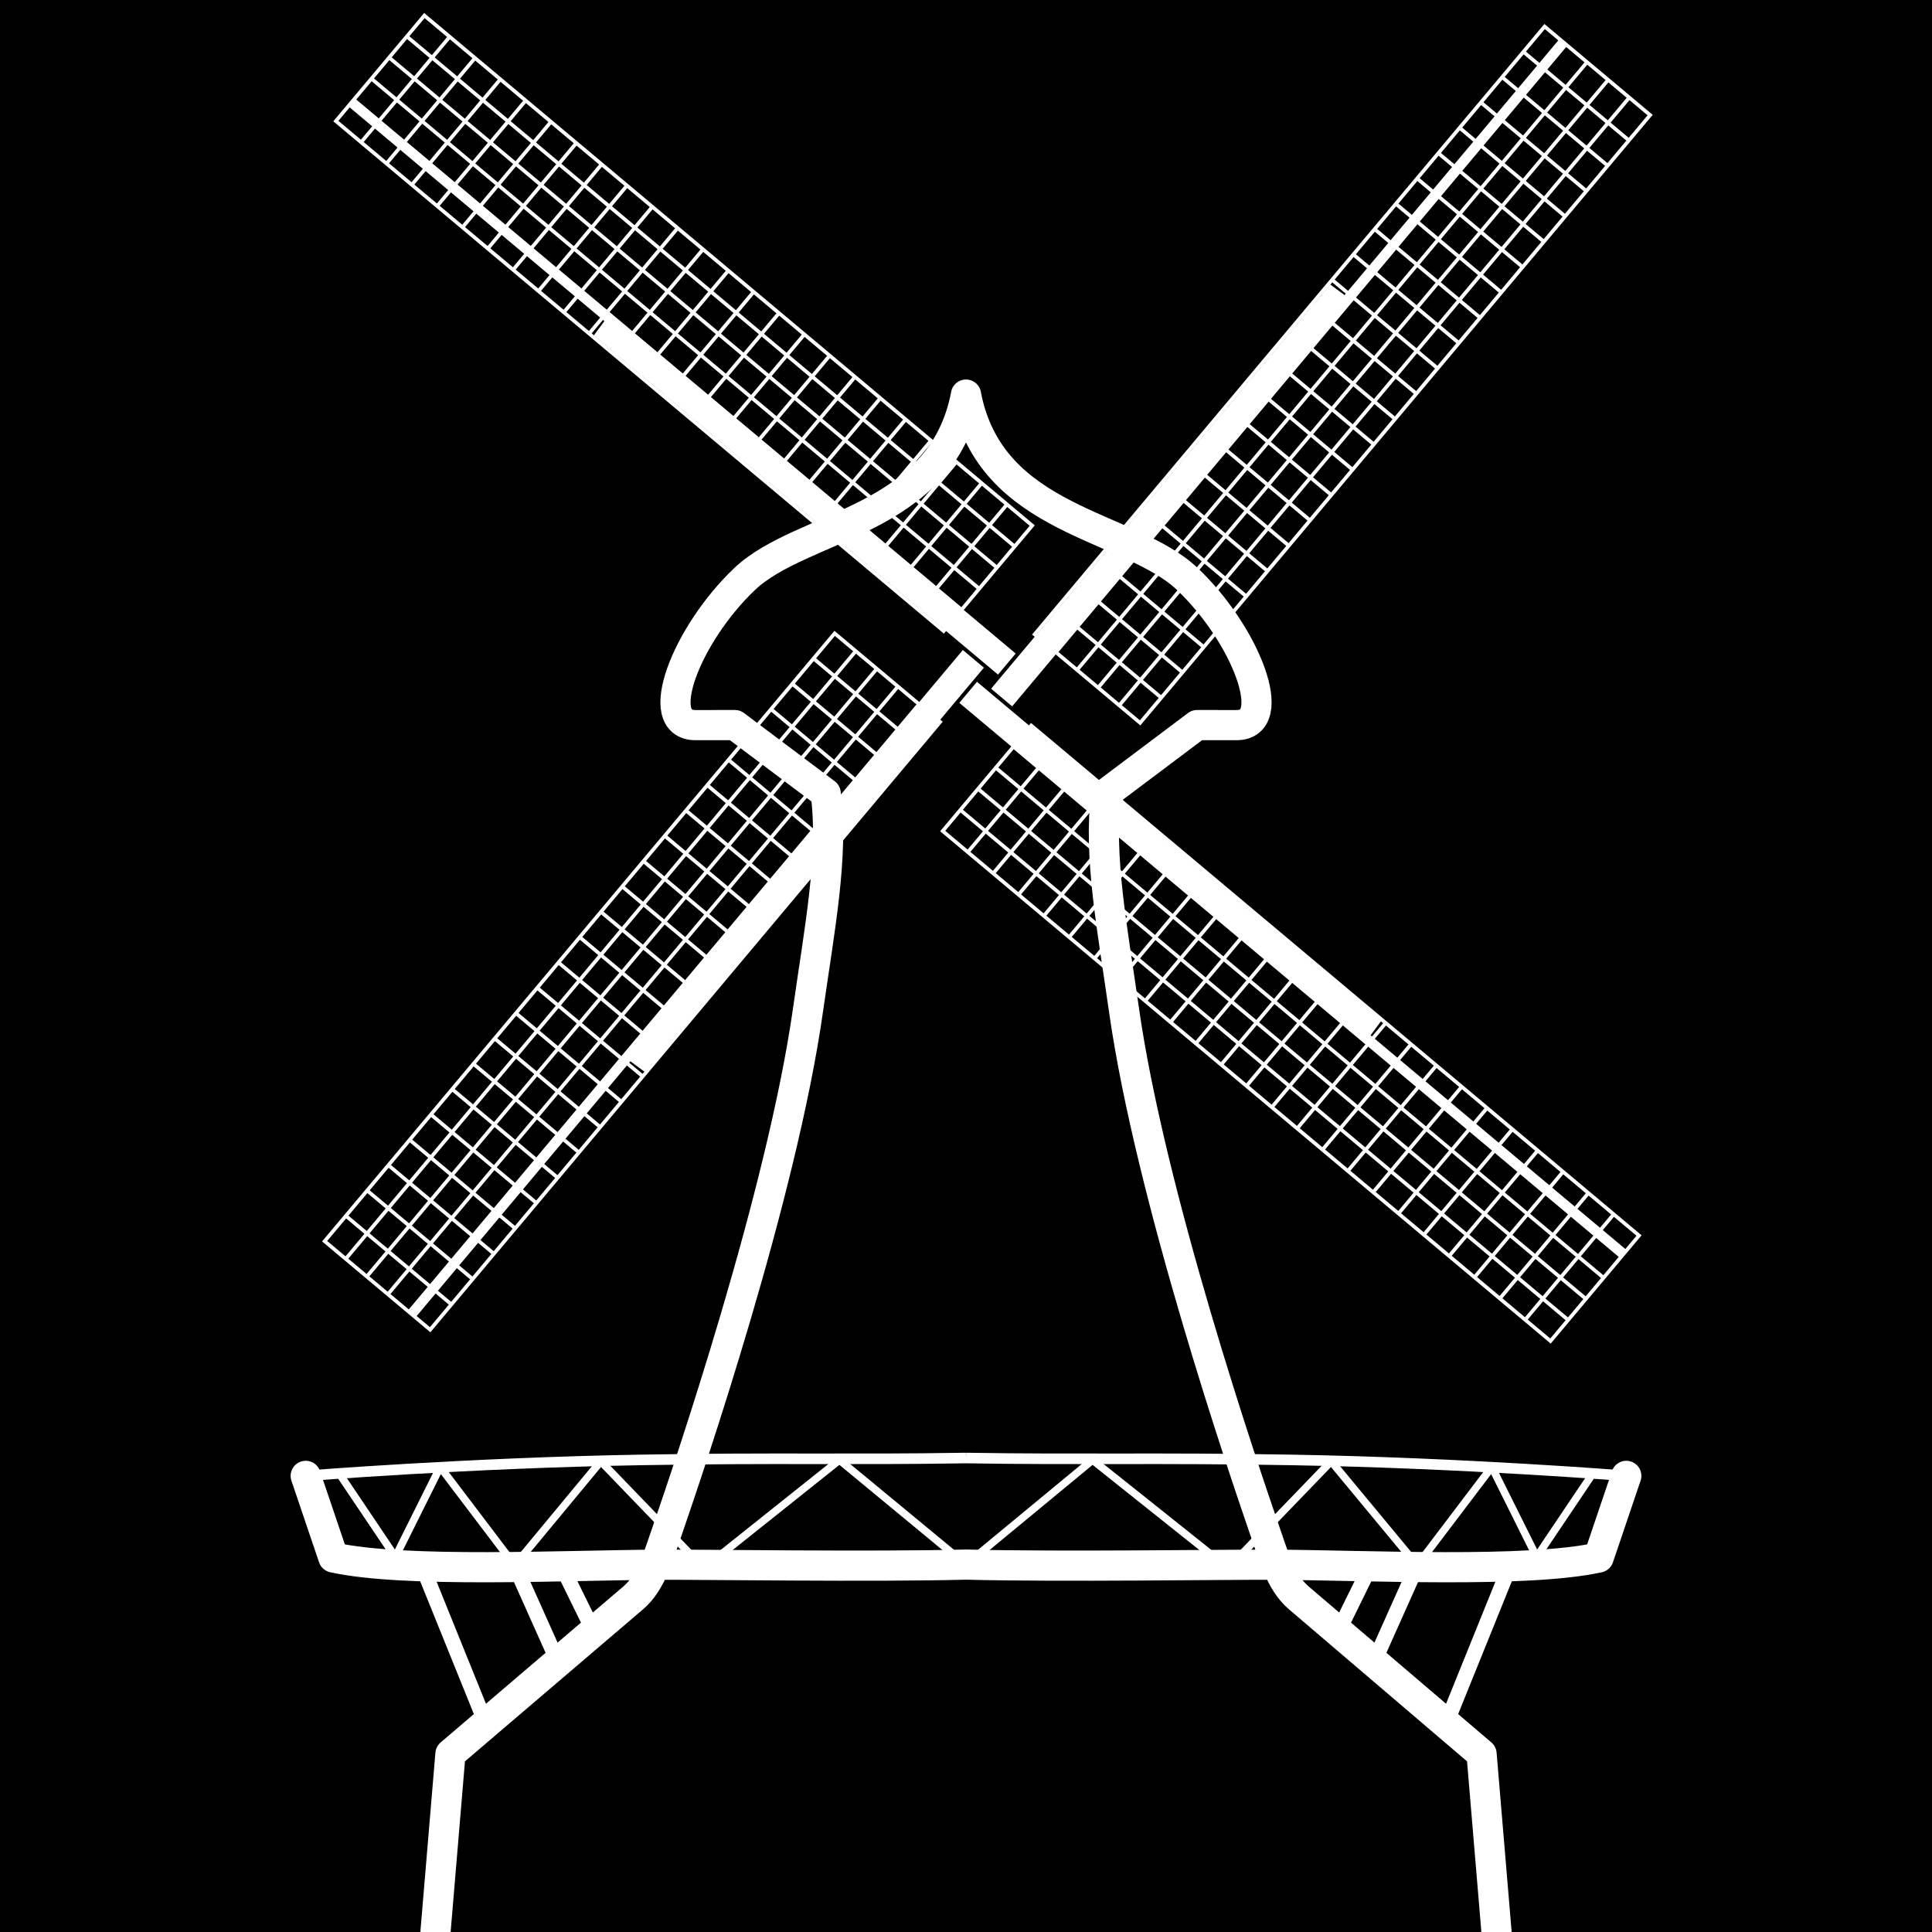
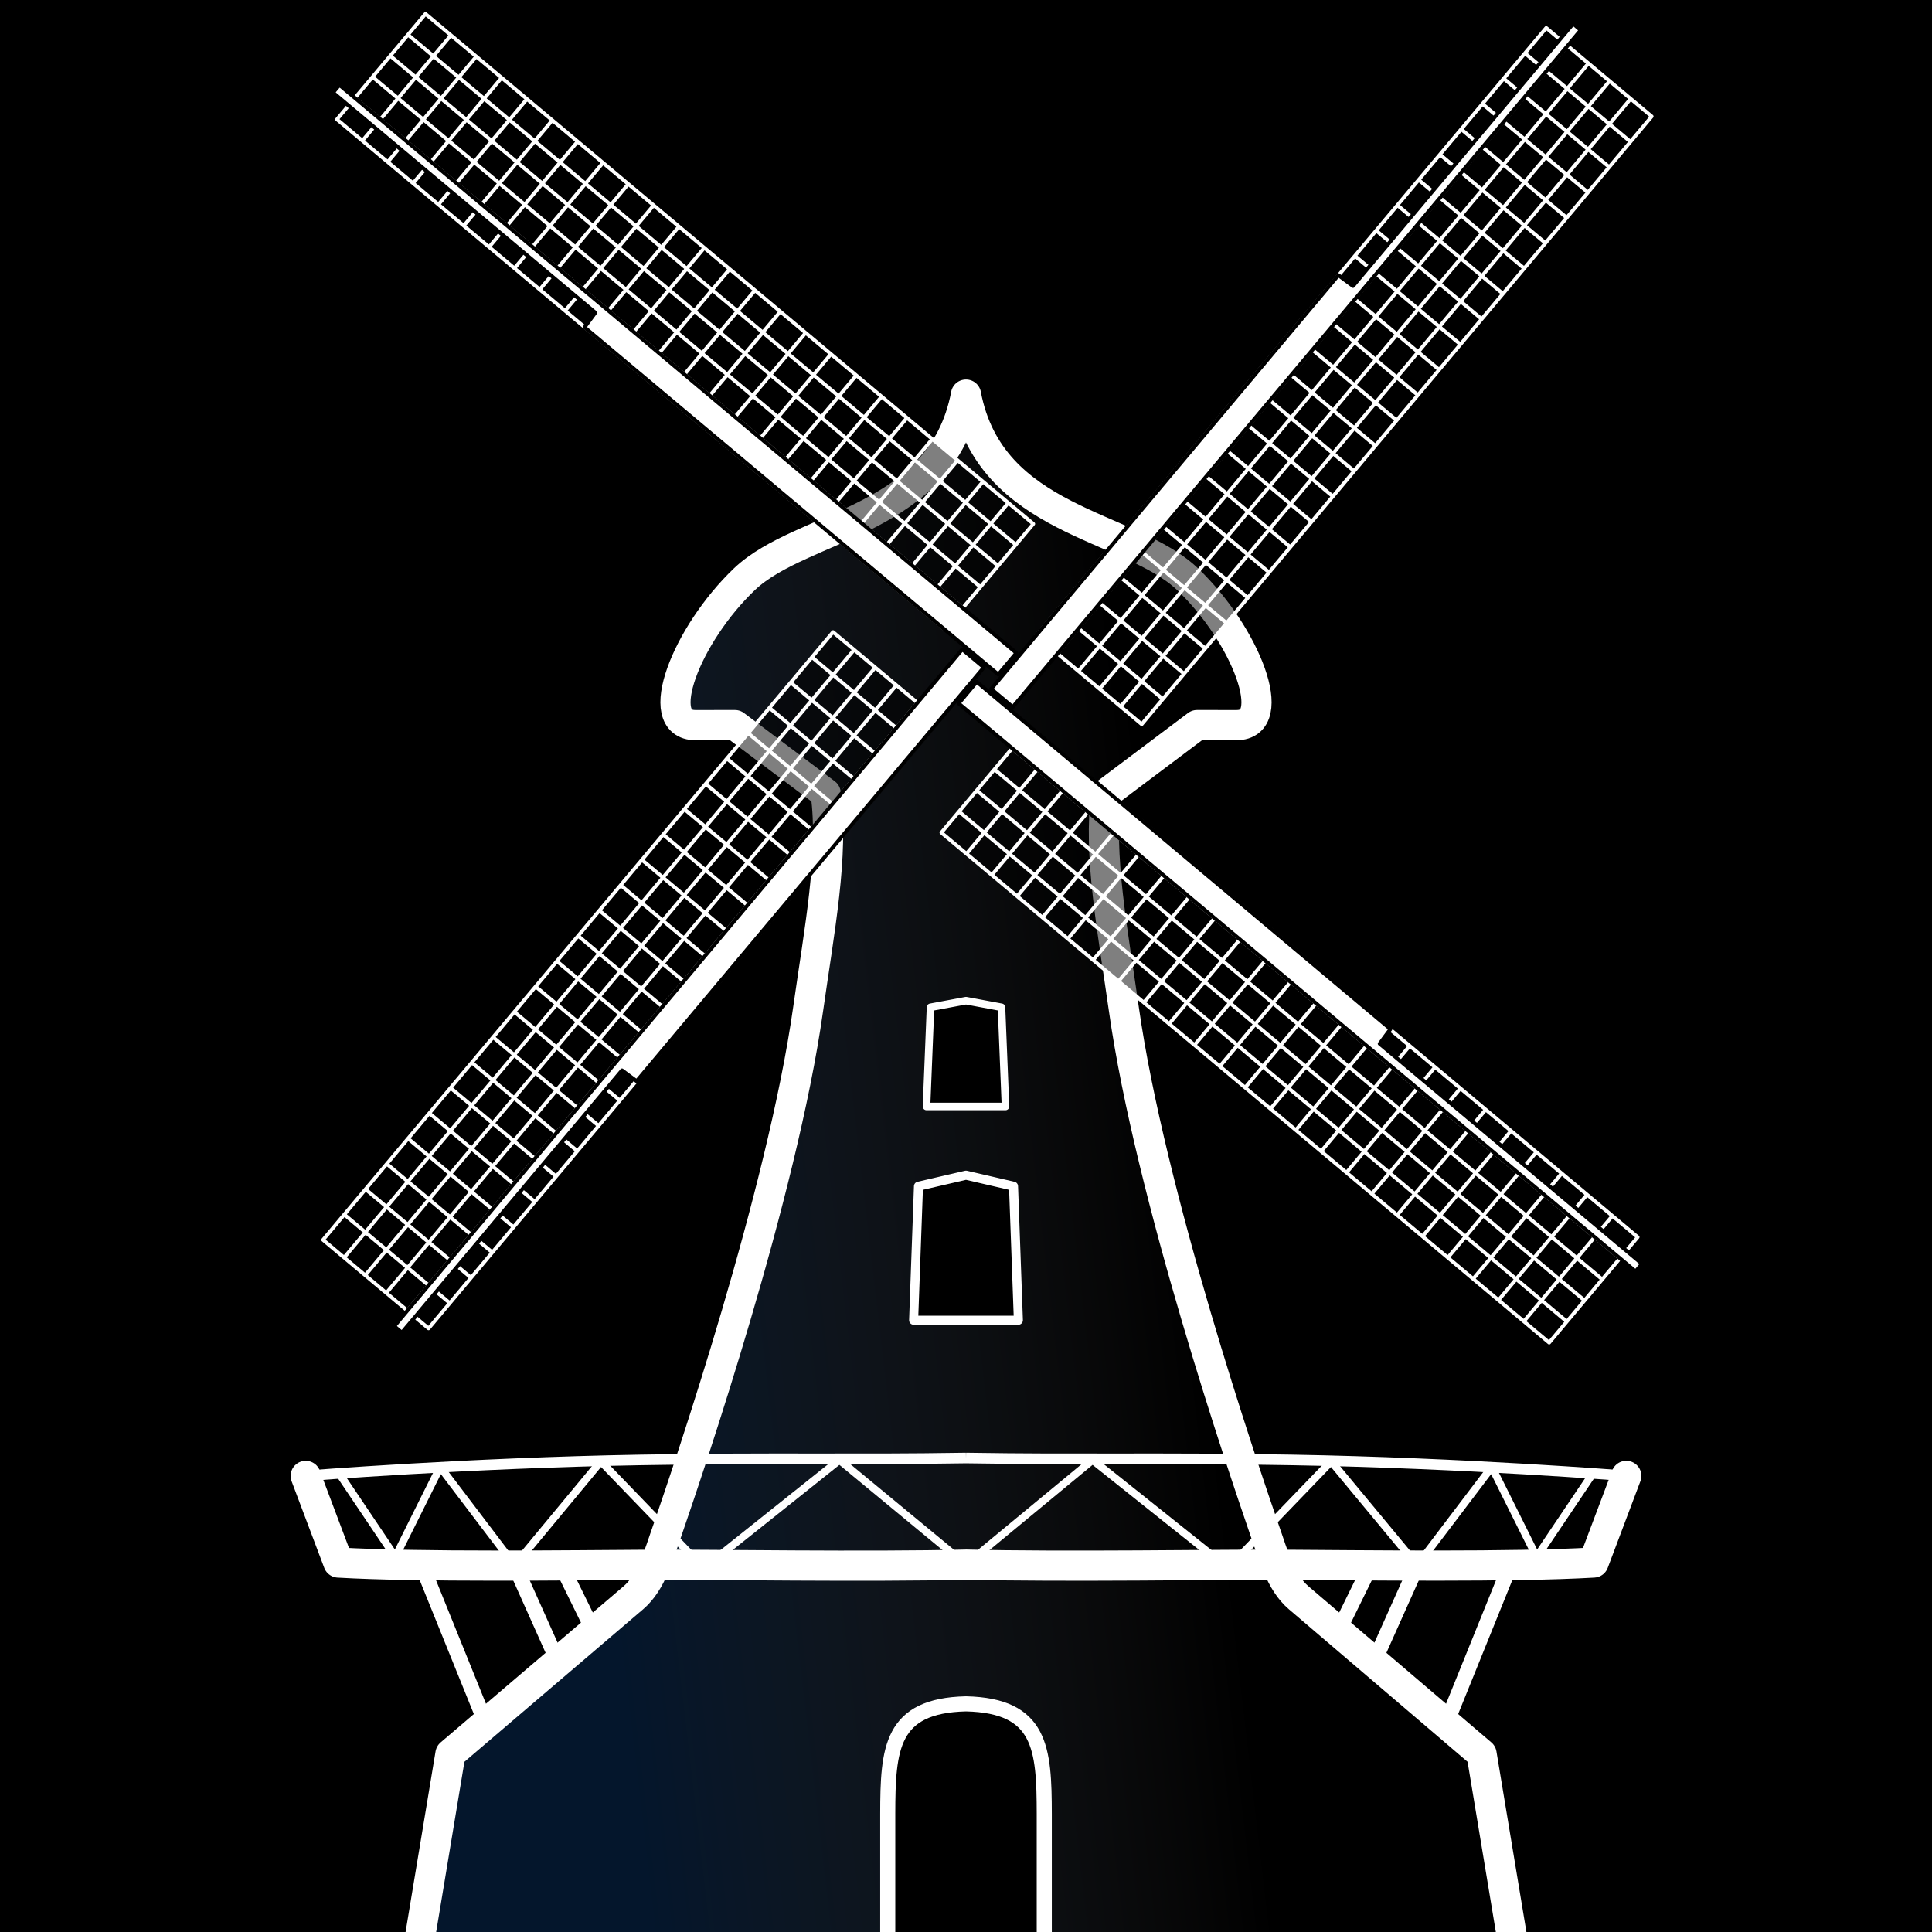
- <svg xmlns="http://www.w3.org/2000/svg" width="128" height="128" viewBox="64 64 128 128" version="1.1" id="svg8">
+ <svg xmlns="http://www.w3.org/2000/svg" xmlns:xlink="http://www.w3.org/1999/xlink" width="128" height="128" viewBox="64 64 128 128" version="1.1" id="svg8">
  <defs id="defs2">
-     </defs>
+     <marker style="overflow:visible;" id="Arrow1Lend" refX="0.0" refY="0.0" orient="auto">
+       <path transform="scale(0.8) rotate(180) translate(12.5,0)" style="fill-rule:evenodd;stroke:#ffffff;stroke-width:1pt;stroke-opacity:1;fill:#ffffff;fill-opacity:1" d="M 0.0,0.0 L 5.0,-5.0 L -12.5,0.0 L 5.0,5.0 L 0.0,0.0 z " id="path2056" />
+     </marker>
+     <marker style="overflow:visible" id="Arrow1Lstart" refX="0.0" refY="0.0" orient="auto">
+       <path transform="scale(0.8) translate(12.5,0)" style="fill-rule:evenodd;stroke:#000000;stroke-width:1.0pt" d="M 0.0,0.0 L 5.0,-5.0 L -12.5,0.0 L 5.0,5.0 L 0.0,0.0 z " id="path2053" />
+     </marker>
+     <linearGradient id="linearGradient1885">
+       <stop style="stop-color:#ffffff;stop-opacity:0" offset="0" id="stop1881" />
+       <stop style="stop-color:#000000;stop-opacity:0;" offset="1" id="stop1883" />
+     </linearGradient>
+     <linearGradient id="linearGradient1766">
+       <stop style="stop-color:#126fdc;stop-opacity:0.2" offset="0" id="stop1762" />
+       <stop style="stop-color:#fffbff;stop-opacity:0" offset="1" id="stop1764" />
+     </linearGradient>
+     <linearGradient xlink:href="#linearGradient1766" id="linearGradient1768" x1="99.233" y1="116.346" x2="140.279" y2="111.548" gradientUnits="userSpaceOnUse" />
+     <radialGradient xlink:href="#linearGradient1885" id="radialGradient1887" cx="128" cy="109.253" fx="128" fy="109.253" r="64" gradientUnits="userSpaceOnUse" gradientTransform="matrix(1.005604,0,0,1,-0.7172904,2.5999975e-7)" />
+   </defs>
  <g id="layer2">
-     <rect style="fill:#000000;stroke:#ffffff;stroke-width:0;stroke-linecap:butt;stroke-linejoin:bevel;stroke-miterlimit:4;stroke-dasharray:none;stroke-dashoffset:0" id="rect852" width="128" height="128" x="64" y="64" />
+     <rect style="opacity:1;fill:#000000;fill-opacity:1;stroke:#ffffff;stroke-width:0;stroke-linecap:butt;stroke-linejoin:bevel;stroke-miterlimit:4;stroke-dasharray:none;stroke-dashoffset:0" id="rect1985" width="128" height="128" x="64" y="64" />
+     <rect style="opacity:0;fill:url(#radialGradient1887);fill-opacity:1;stroke:#ffffff;stroke-width:0;stroke-linecap:butt;stroke-linejoin:bevel;stroke-miterlimit:4;stroke-dasharray:none;stroke-dashoffset:0" id="rect852" width="128" height="128" x="64" y="64" />
  </g>
  <g id="layer1">
-     <g id="g62" style="stroke:#ffffff">
-       <path id="path70" style="fill:none;stroke:#ffffff;stroke-width:1.999;stroke-linecap:round;stroke-linejoin:round;stroke-miterlimit:4;stroke-dasharray:none;stroke-opacity:1;paint-order:normal" transform="translate(0,10.07626)" d="m 163.148,181.925 -0.991,-11.801 -12.111,-10.339 c -1.232,-1.052 -1.676,-2.836 -2.289,-4.555 -1.401,-4.084 -7.563,-22.16 -9.301,-34.471 -0.736,-5.211 -1.709,-10.17 -1.16,-14.277 l 6.012,-4.519 2.612,0.002 c 2.94,0.002 0.614,-5.992 -3.236,-9.664 -3.85,-3.672 -13.063,-3.747 -14.685,-12.234 m 43.747,71.637 -1.832,5.408 c -4.722,1.042 -15.329,0.515 -21.405,0.479 -3.218,-0.019 -14.212,0.153 -20.509,-0.009 m -35.148,24.343 0.991,-11.801 12.111,-10.339 c 1.232,-1.052 1.676,-2.836 2.289,-4.555 1.401,-4.084 7.563,-22.16 9.301,-34.471 0.736,-5.211 1.709,-10.17 1.16,-14.277 l -6.012,-4.519 -2.612,0.002 c -2.94,0.002 -0.614,-5.992 3.236,-9.664 3.85,-3.672 13.063,-3.747 14.685,-12.234 m -43.747,71.637 1.832,5.408 c 4.722,1.042 15.329,0.515 21.405,0.479 3.218,-0.019 14.212,0.153 20.509,-0.009" />
-       <path style="fill:none;stroke:#ffffff;stroke-width:0.7;stroke-linecap:butt;stroke-linejoin:miter;stroke-miterlimit:4;stroke-dasharray:none;stroke-opacity:1" d="m 128,160.598 c 7.804,0.124 12.544,-0.029 21.54,0.125 11.485,0.197 22.205,1.057 22.205,1.057 M 128,160.598 c -7.804,0.124 -12.544,-0.029 -21.54,0.125 -11.485,0.197 -22.205,1.057 -22.205,1.057" id="path58" />
-     </g>
+     <path style="opacity:1;fill:url(#linearGradient1768);fill-opacity:1;stroke:#ffffff;stroke-width:1.999;stroke-linecap:round;stroke-linejoin:round;stroke-miterlimit:4;stroke-dasharray:none;stroke-opacity:1;paint-order:normal" transform="translate(0,10.07626)" d="m 127.999,80.067 c 1.621,8.487 10.835,8.561 14.685,12.234 3.85,3.672 6.176,9.666 3.236,9.664 l -2.612,-0.002 -6.012,4.519 c -0.548,4.107 0.425,9.066 1.16,14.277 1.738,12.311 7.9,30.387 9.301,34.471 0.613,1.72 1.057,3.504 2.289,4.555 l 12.111,10.339 2.397,14.436 H 128 M 128.001,80.067 c -1.621,8.487 -10.835,8.561 -14.685,12.234 -3.85,3.672 -6.176,9.666 -3.236,9.664 l 2.612,-0.002 6.012,4.519 c 0.548,4.107 -0.425,9.066 -1.16,14.277 -1.738,12.311 -7.9,30.387 -9.301,34.471 -0.613,1.72 -1.057,3.504 -2.289,4.555 l -12.111,10.339 -2.397,14.436 h 36.554" id="path1772" />
+     <path style="fill:none;stroke:#ffffff;stroke-width:0.7;stroke-linecap:butt;stroke-linejoin:miter;stroke-miterlimit:4;stroke-dasharray:none;stroke-opacity:1" d="m 128,160.598 c 7.804,0.124 12.544,-0.029 21.54,0.125 11.485,0.197 22.205,1.057 22.205,1.057 M 128,160.598 c -7.804,0.124 -12.544,-0.029 -21.54,0.125 -11.485,0.197 -22.205,1.057 -22.205,1.057" id="path58" />
+     <path style="fill:none;fill-opacity:1;stroke:#ffffff;stroke-width:1.999;stroke-linecap:round;stroke-linejoin:round;stroke-miterlimit:4;stroke-dasharray:none;stroke-opacity:1;paint-order:normal" transform="translate(0,10.07626)" d="m 171.745,151.705 -2.164,5.74 c -5.386,0.312 -14.997,0.183 -21.073,0.147 -3.218,-0.019 -14.212,0.153 -20.509,-0.009 m -43.745,-5.877 2.164,5.74 c 5.386,0.312 14.997,0.183 21.073,0.147 3.218,-0.019 14.212,0.153 20.509,-0.009" id="path70" />
    <g id="g1758" style="opacity:1" transform="matrix(0.8473129,0,0,0.8473129,19.6975,16.57432)">
      <g id="g3715" style="stroke:#ffffff" transform="matrix(0.5699641,0,0,0.5699641,118.0922,116.1472)" />
      <g id="g3763" style="stroke:#ffffff" transform="matrix(0.5699641,0,0,0.5699641,118.0922,116.1472)" />
-       <path id="rect3765" style="fill:none;stroke:#ffffff;stroke-width:0.285" d="m 125.996,120.951 6.923,-8.251 47.526,39.879 -6.923,8.251 z m 45.546,38.217 6.923,-8.251 m -8.904,6.589 6.923,-8.251 m -8.904,6.589 6.923,-8.251 m -8.904,6.589 6.923,-8.251 m -8.904,6.589 6.923,-8.251 m -8.904,6.589 6.923,-8.251 m -8.904,6.589 6.923,-8.251 m -8.904,6.589 6.923,-8.251 m -8.904,6.589 6.923,-8.251 m -8.904,6.589 6.923,-8.251 m -8.904,6.589 6.923,-8.251 m -8.904,6.589 6.923,-8.251 m -8.904,6.589 6.923,-8.251 m -8.904,6.589 6.923,-8.251 m -8.904,6.589 6.923,-8.251 m -8.904,6.589 6.923,-8.251 m -8.904,6.589 6.923,-8.251 m -8.904,6.589 6.923,-8.251 m -8.904,6.589 6.923,-8.251 m -8.904,6.589 6.923,-8.251 m -8.904,6.589 6.923,-8.251 m -8.904,6.589 6.923,-8.251 m -8.904,6.589 6.923,-8.251 m -3.365,-0.011 47.526,39.879 m -48.911,-38.229 47.526,39.879 m -48.911,-38.229 47.526,39.879 m -48.911,-38.229 47.526,39.879 m -33.455,-46.676 -8.251,-6.923 39.879,-47.526 8.251,6.923 z M 179.669,66.959 171.418,60.035 m 6.589,8.904 -8.251,-6.923 m 6.589,8.904 -8.251,-6.923 m 6.589,8.904 -8.251,-6.923 m 6.589,8.904 -8.251,-6.923 m 6.589,8.904 -8.251,-6.923 m 6.589,8.904 -8.251,-6.923 m 6.589,8.904 -8.251,-6.923 m 6.589,8.904 -8.251,-6.923 m 6.589,8.904 -8.251,-6.923 m 6.589,8.904 -8.251,-6.923 m 6.589,8.904 -8.251,-6.923 m 6.589,8.904 -8.251,-6.923 m 6.589,8.904 -8.251,-6.923 m 6.589,8.904 -8.251,-6.923 m 6.589,8.904 -8.251,-6.923 m 6.589,8.904 -8.251,-6.923 m 6.589,8.904 -8.251,-6.923 m 6.589,8.904 -8.251,-6.923 m 6.589,8.904 -8.251,-6.923 m 6.589,8.904 -8.251,-6.923 m 6.589,8.904 -8.251,-6.923 m 6.589,8.904 -8.251,-6.923 m -0.011,3.365 39.879,-47.526 m -38.229,48.911 39.879,-47.526 m -38.229,48.911 39.879,-47.526 m -38.229,48.911 39.879,-47.526 m -46.676,33.455 -6.923,8.251 -47.526,-39.879 6.923,-8.251 z M 87.459,58.831 80.535,67.082 m 8.904,-6.589 -6.923,8.251 m 8.904,-6.589 -6.923,8.251 m 8.904,-6.589 -6.923,8.251 m 8.904,-6.589 -6.923,8.251 m 8.904,-6.589 -6.923,8.251 m 8.904,-6.589 -6.923,8.251 m 8.904,-6.589 -6.923,8.251 m 8.904,-6.589 -6.923,8.251 m 8.904,-6.589 -6.923,8.251 m 8.904,-6.589 -6.923,8.251 m 8.904,-6.589 -6.923,8.251 m 8.904,-6.589 -6.923,8.251 m 8.904,-6.589 -6.923,8.251 m 8.904,-6.589 -6.923,8.251 m 8.904,-6.589 -6.923,8.251 m 8.904,-6.589 -6.923,8.251 m 8.904,-6.589 -6.923,8.251 m 8.904,-6.589 -6.923,8.251 m 8.904,-6.589 -6.923,8.251 m 8.904,-6.589 -6.923,8.251 m 8.904,-6.589 -6.923,8.251 m 8.904,-6.589 -6.923,8.251 m 3.365,0.011 L 79.94,63.771 M 128.85,101.999 81.324,62.12 M 130.235,100.349 82.709,60.47 M 131.62,98.699 84.094,58.82 m 33.455,46.676 8.251,6.923 -39.879,47.526 -8.251,-6.923 z m -38.217,45.546 8.251,6.923 m -6.589,-8.904 8.251,6.923 m -6.589,-8.904 8.251,6.923 m -6.589,-8.904 8.251,6.923 m -6.589,-8.904 8.251,6.923 m -6.589,-8.904 8.251,6.923 m -6.589,-8.904 8.251,6.923 m -6.589,-8.904 8.251,6.923 m -6.589,-8.904 8.251,6.923 m -6.589,-8.904 8.251,6.923 m -6.589,-8.904 8.251,6.923 m -6.589,-8.904 8.251,6.923 m -6.589,-8.904 8.251,6.923 m -6.589,-8.904 8.251,6.923 m -6.589,-8.904 8.251,6.923 m -6.589,-8.904 8.251,6.923 m -6.589,-8.904 8.251,6.923 m -6.589,-8.904 8.251,6.923 m -6.589,-8.904 8.251,6.923 m -6.589,-8.904 8.251,6.923 m -6.589,-8.904 8.251,6.923 m -6.589,-8.904 8.251,6.923 m -6.589,-8.904 8.251,6.923 m 0.011,-3.365 -39.879,47.526 m 38.229,-48.911 -39.879,47.526 m 38.229,-48.911 -39.879,47.526 M 119.199,106.88 79.32,154.406" />
-       <path style="fill:#ffffff;stroke:#000000;stroke-width:0;stroke-linecap:butt;stroke-linejoin:miter;stroke-miterlimit:4;stroke-dasharray:none;stroke-opacity:1" d="m 128.677,109.282 31.605,26.52 -0.826,1.119 20.037,16.813 -0.489,0.583 -51.708,-43.389 z m 1.104,0.541 26.52,-31.605 1.119,0.826 16.813,-20.037 0.583,0.489 -43.389,51.708 z m 0.541,-1.104 -31.605,-26.52 0.826,-1.119 -20.037,-16.813 0.489,-0.583 51.708,43.389 z m -1.104,-0.541 -26.52,31.605 -1.119,-0.826 -16.813,20.037 -0.583,-0.489 43.389,-51.708 z" id="path80" />
+       <path id="rect3765" style="fill:#000000;fill-opacity:0.5;stroke:#ffffff;stroke-width:0.285;stroke-linecap:butt;stroke-linejoin:round" d="m 125.891,121.076 6.923,-8.251 47.526,39.879 -6.923,8.251 z m 45.546,38.217 6.923,-8.251 m -8.904,6.589 6.923,-8.251 m -8.904,6.589 6.923,-8.251 m -8.904,6.589 6.923,-8.251 m -8.904,6.589 6.923,-8.251 m -8.904,6.589 6.923,-8.251 m -8.904,6.589 6.923,-8.251 m -8.904,6.589 6.923,-8.251 m -8.904,6.589 6.923,-8.251 m -8.904,6.589 6.923,-8.251 m -8.904,6.589 6.923,-8.251 m -8.904,6.589 6.923,-8.251 m -8.904,6.589 6.923,-8.251 m -8.904,6.589 6.923,-8.251 m -8.904,6.589 6.923,-8.251 m -8.904,6.589 6.923,-8.251 m -8.904,6.589 6.923,-8.251 m -8.904,6.589 6.923,-8.251 m -8.904,6.589 6.923,-8.251 m -8.904,6.589 6.923,-8.251 m -8.904,6.589 6.923,-8.251 m -8.904,6.589 6.923,-8.251 m -8.904,6.589 6.923,-8.251 m -3.365,-0.011 47.526,39.879 m -48.911,-38.229 47.526,39.879 m -48.911,-38.229 47.526,39.879 m -48.911,-38.229 47.526,39.879 m -33.226,-46.696 -8.251,-6.923 39.879,-47.526 8.251,6.923 z m 38.217,-45.546 -8.251,-6.923 m 6.589,8.904 -8.251,-6.923 m 6.589,8.904 -8.251,-6.923 m 6.589,8.904 -8.251,-6.923 m 6.589,8.904 -8.251,-6.923 m 6.589,8.904 -8.251,-6.923 m 6.589,8.904 -8.251,-6.923 m 6.589,8.904 -8.251,-6.923 m 6.589,8.904 -8.251,-6.923 m 6.589,8.904 -8.251,-6.923 m 6.589,8.904 -8.251,-6.923 m 6.589,8.904 -8.251,-6.923 m 6.589,8.904 -8.251,-6.923 m 6.589,8.904 -8.251,-6.923 m 6.589,8.904 -8.251,-6.923 m 6.589,8.904 -8.251,-6.923 m 6.589,8.904 -8.251,-6.923 m 6.589,8.904 -8.251,-6.923 m 6.589,8.904 -8.251,-6.923 m 6.589,8.904 -8.251,-6.923 m 6.589,8.904 -8.251,-6.923 m 6.589,8.904 -8.251,-6.923 m 6.589,8.904 -8.251,-6.923 m -0.011,3.365 39.879,-47.526 m -38.229,48.911 39.879,-47.526 m -38.229,48.911 39.879,-47.526 m -38.229,48.911 39.879,-47.526 m -46.696,33.226 -6.923,8.251 -47.526,-39.879 6.923,-8.251 z M 87.563,58.707 80.64,66.958 m 8.904,-6.589 -6.923,8.251 m 8.904,-6.589 -6.923,8.251 m 8.904,-6.589 -6.923,8.251 m 8.904,-6.589 -6.923,8.251 m 8.904,-6.589 -6.923,8.251 m 8.904,-6.589 -6.923,8.251 m 8.904,-6.589 -6.923,8.251 m 8.904,-6.589 -6.923,8.251 m 8.904,-6.589 -6.923,8.251 m 8.904,-6.589 -6.923,8.251 m 8.904,-6.589 -6.923,8.251 m 8.904,-6.589 -6.923,8.251 m 8.904,-6.589 -6.923,8.251 m 8.904,-6.589 -6.923,8.251 m 8.904,-6.589 -6.923,8.251 m 8.904,-6.589 -6.923,8.251 m 8.904,-6.589 -6.923,8.251 m 8.904,-6.589 -6.923,8.251 m 8.904,-6.589 -6.923,8.251 m 8.904,-6.589 -6.923,8.251 m 8.904,-6.589 -6.923,8.251 m 8.904,-6.589 -6.923,8.251 m 3.365,0.011 L 80.044,63.646 M 128.955,101.875 81.429,61.996 M 130.339,100.225 82.814,60.346 M 131.724,98.574 84.198,58.696 m 33.226,46.696 8.251,6.923 -39.879,47.526 -8.251,-6.923 z m -38.217,45.546 8.251,6.923 m -6.589,-8.904 8.251,6.923 m -6.589,-8.904 8.251,6.923 m -6.589,-8.904 8.251,6.923 m -6.589,-8.904 8.251,6.923 m -6.589,-8.904 8.251,6.923 m -6.589,-8.904 8.251,6.923 m -6.589,-8.904 8.251,6.923 m -6.589,-8.904 8.251,6.923 m -6.589,-8.904 8.251,6.923 m -6.589,-8.904 8.251,6.923 m -6.589,-8.904 8.251,6.923 m -6.589,-8.904 8.251,6.923 m -6.589,-8.904 8.251,6.923 m -6.589,-8.904 8.251,6.923 m -6.589,-8.904 8.251,6.923 m -6.589,-8.904 8.251,6.923 m -6.589,-8.904 8.251,6.923 m -6.589,-8.904 8.251,6.923 m -6.589,-8.904 8.251,6.923 m -6.589,-8.904 8.251,6.923 m -6.589,-8.904 8.251,6.923 m -6.589,-8.904 8.251,6.923 m 0.011,-3.365 -39.879,47.526 M 122.375,109.545 82.496,157.071 M 120.725,108.161 80.846,155.686 m 38.229,-48.911 -39.879,47.526" />
+       <path style="fill:#ffffff;stroke:#000000;stroke-width:0.295;stroke-linecap:butt;stroke-linejoin:round;stroke-miterlimit:4;stroke-dasharray:none;stroke-opacity:1;paint-order:normal" d="m 128.658,109.288 32.351,27.146 -0.846,1.146 20.51,17.21 -0.5,0.596 -52.929,-44.413 z m 1.13,0.554 27.146,-32.351 1.146,0.846 17.21,-20.51 0.596,0.5 -44.413,52.929 z m 0.554,-1.13 L 97.991,81.566 98.837,80.42 78.327,63.21 78.827,62.614 131.756,107.026 Z m -1.13,-0.554 -27.146,32.351 -1.146,-0.846 -17.21,20.51 -0.596,-0.5 44.413,-52.929 z" id="path80" />
    </g>
    <path style="fill:none;stroke:#ffffff;stroke-width:1px;stroke-linecap:butt;stroke-linejoin:miter;stroke-opacity:1" d="m 163.774,168.393 -3.842,9.502 -4.832,-3.933 2.8,-6.258 -3.221,0.282 -2.017,4.11 m -60.435,-3.702 3.842,9.502 4.832,-3.933 -2.8,-6.258 3.221,0.282 2.017,4.11" id="path43" />
    <path style="fill:none;stroke:#ffffff;stroke-width:0.5;stroke-linecap:butt;stroke-linejoin:round;stroke-miterlimit:4;stroke-dasharray:none;stroke-opacity:1" d="m 128,167.658 8.384,-6.928 8.986,7.166 6.824,-7.077 5.706,6.884 4.936,-6.511 2.971,5.962 3.677,-5.466 M 128,167.658 l -8.384,-6.928 -8.986,7.166 -6.824,-7.077 -5.706,6.884 -4.936,-6.511 -2.971,5.962 -3.677,-5.466" id="path853" />
+     <g id="g2045" style="fill:#000000;opacity:1">
+       <path style="fill:#000000;stroke:#ffffff;stroke-width:1px;stroke-linecap:round;stroke-linejoin:miter;stroke-opacity:1" d="m 128,176.885 c 4.984,0.115 5.178,2.952 5.185,7.3 v 10.688 H 128 m 0,-17.988 c -4.984,0.115 -5.178,2.952 -5.185,7.3 v 10.688 H 128" id="path2039" />
+       <path style="opacity:1;fill:#000000;stroke:#ffffff;stroke-width:0.6;stroke-linecap:round;stroke-linejoin:round;stroke-miterlimit:0.4;stroke-dasharray:none;stroke-opacity:1" d="m 128,151.468 h 3.47 L 131.148,142.589 128,141.859 m 0,9.609 h -3.47 l 0.322,-8.879 L 128,141.859" id="path2041" />
+       <path style="fill:#000000;stroke:#ffffff;stroke-width:0.5;stroke-linecap:round;stroke-linejoin:round;stroke-miterlimit:4;stroke-dasharray:none;stroke-opacity:1" d="m 128,130.296 2.351,0.439 0.265,6.57 H 128 m 0,-7.009 -2.351,0.439 -0.265,6.57 H 128" id="path1165" />
+     </g>
  </g>
</svg>
